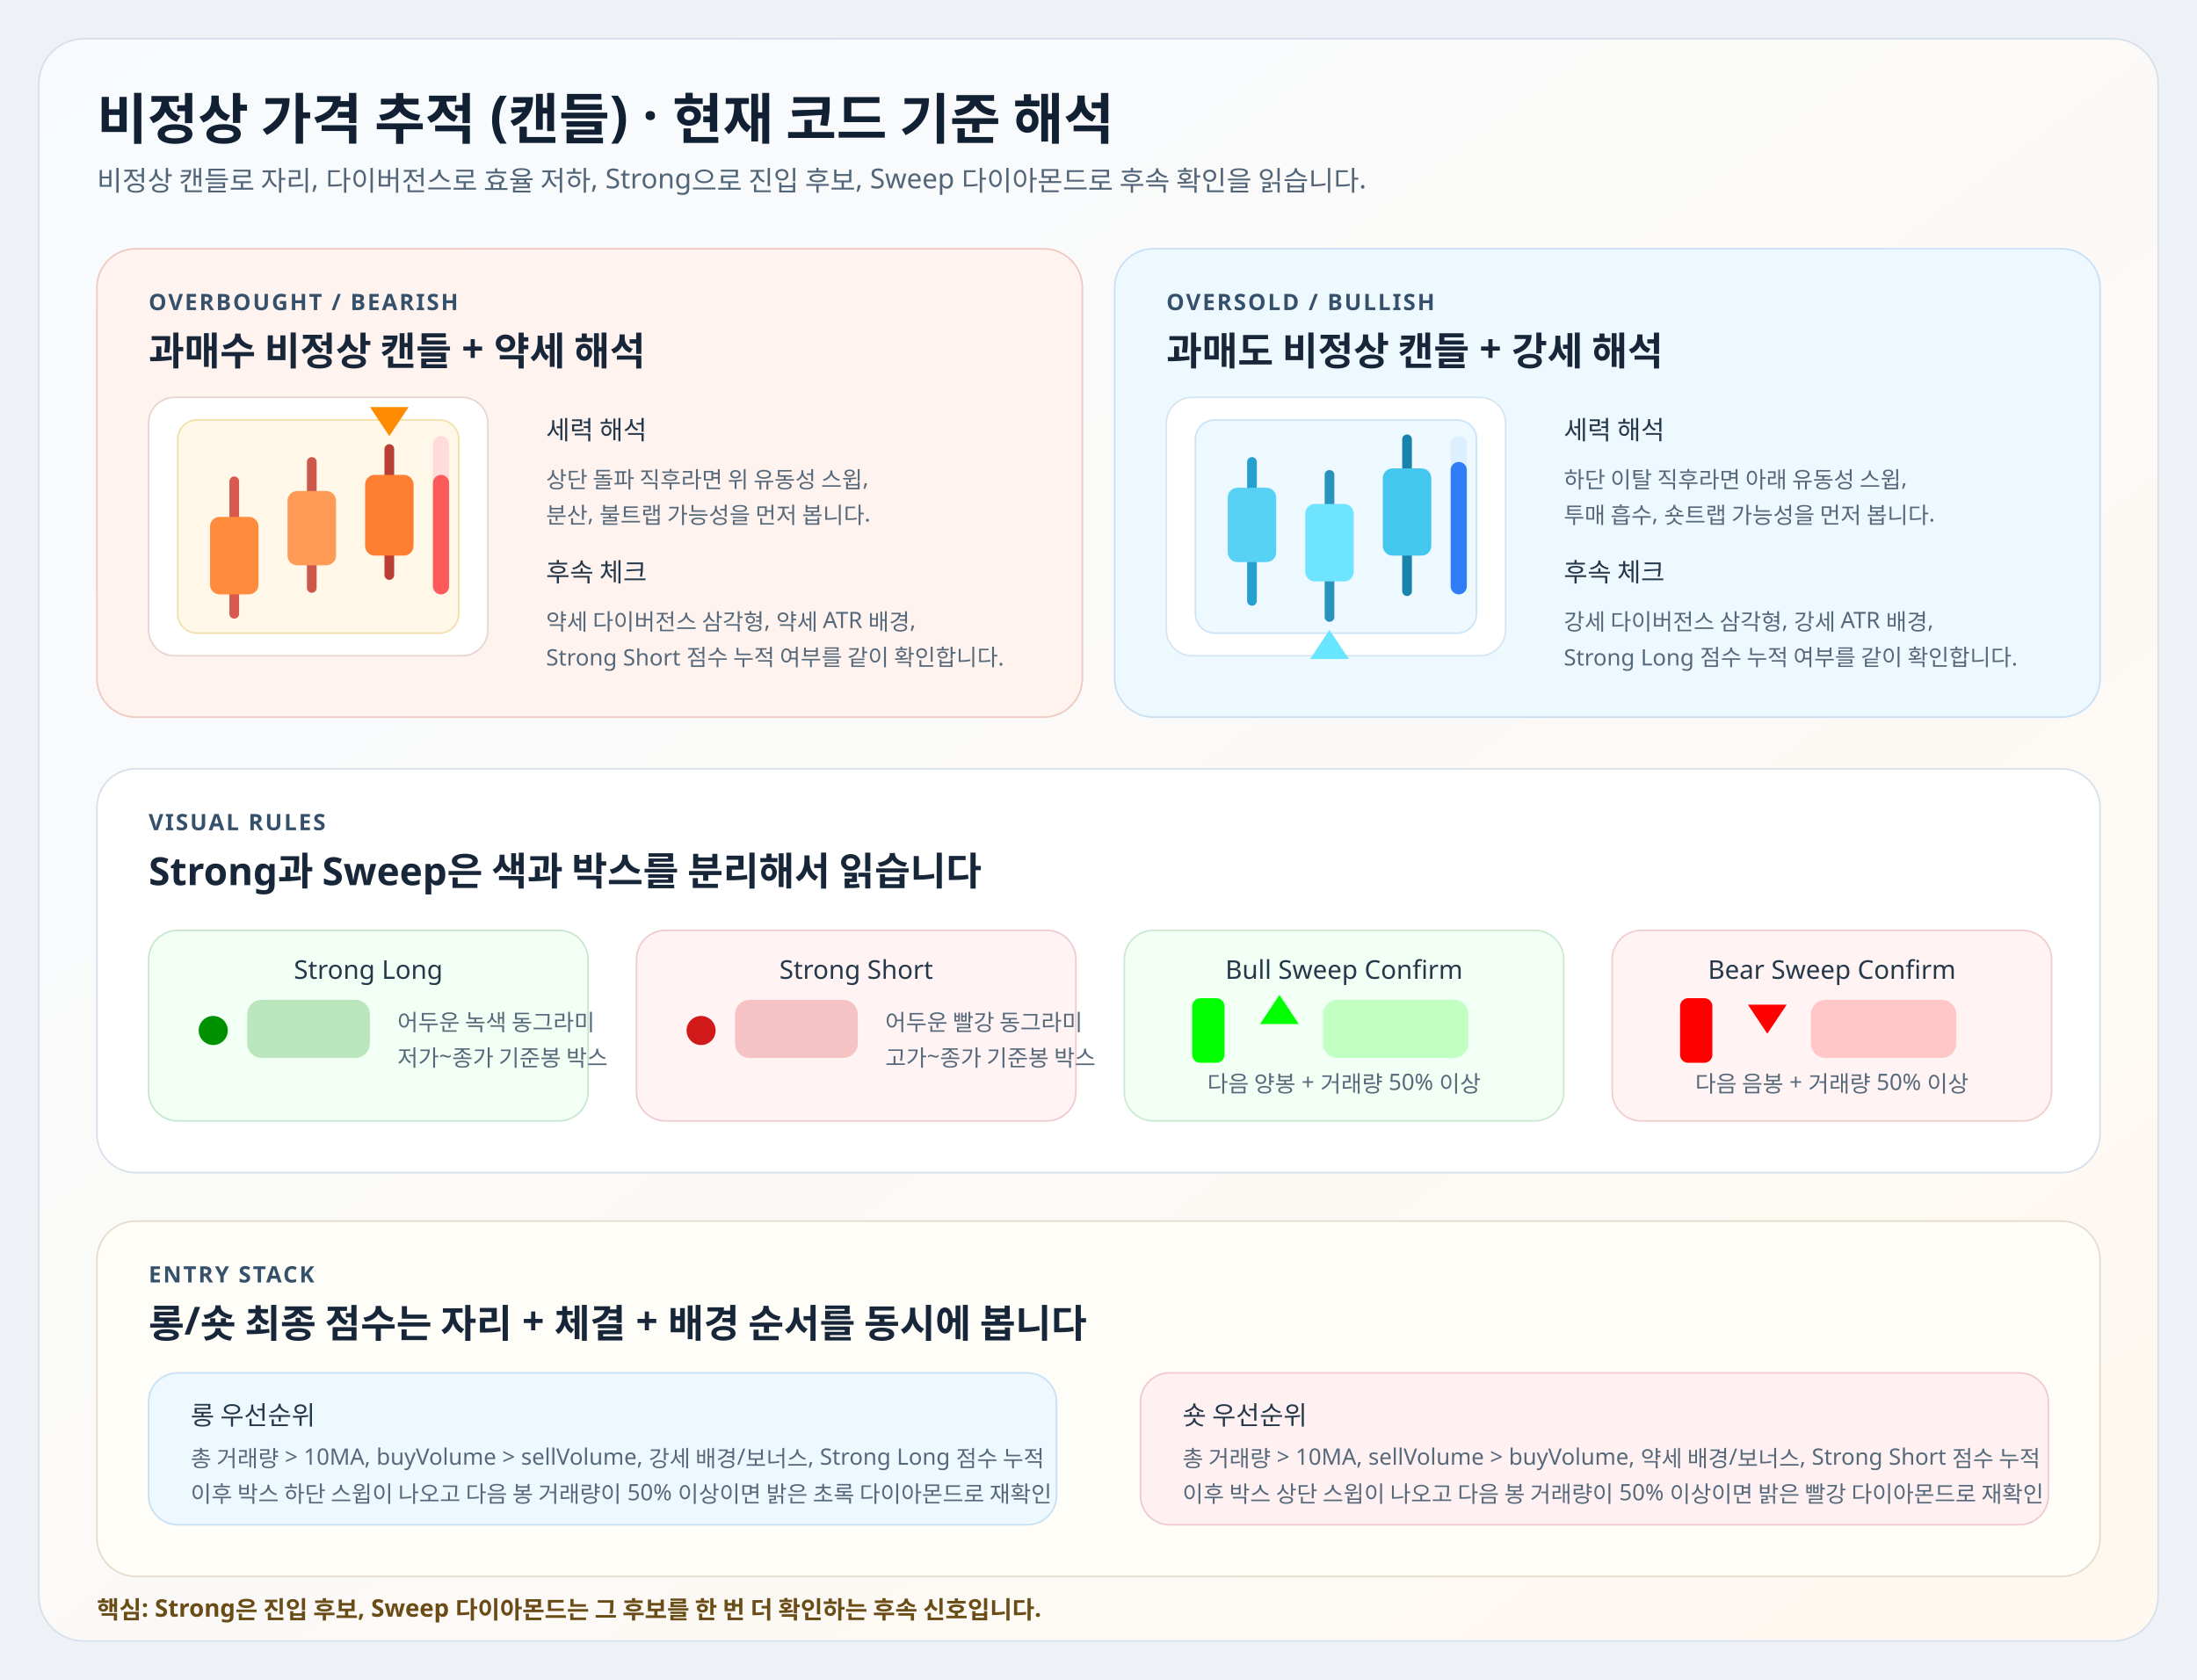
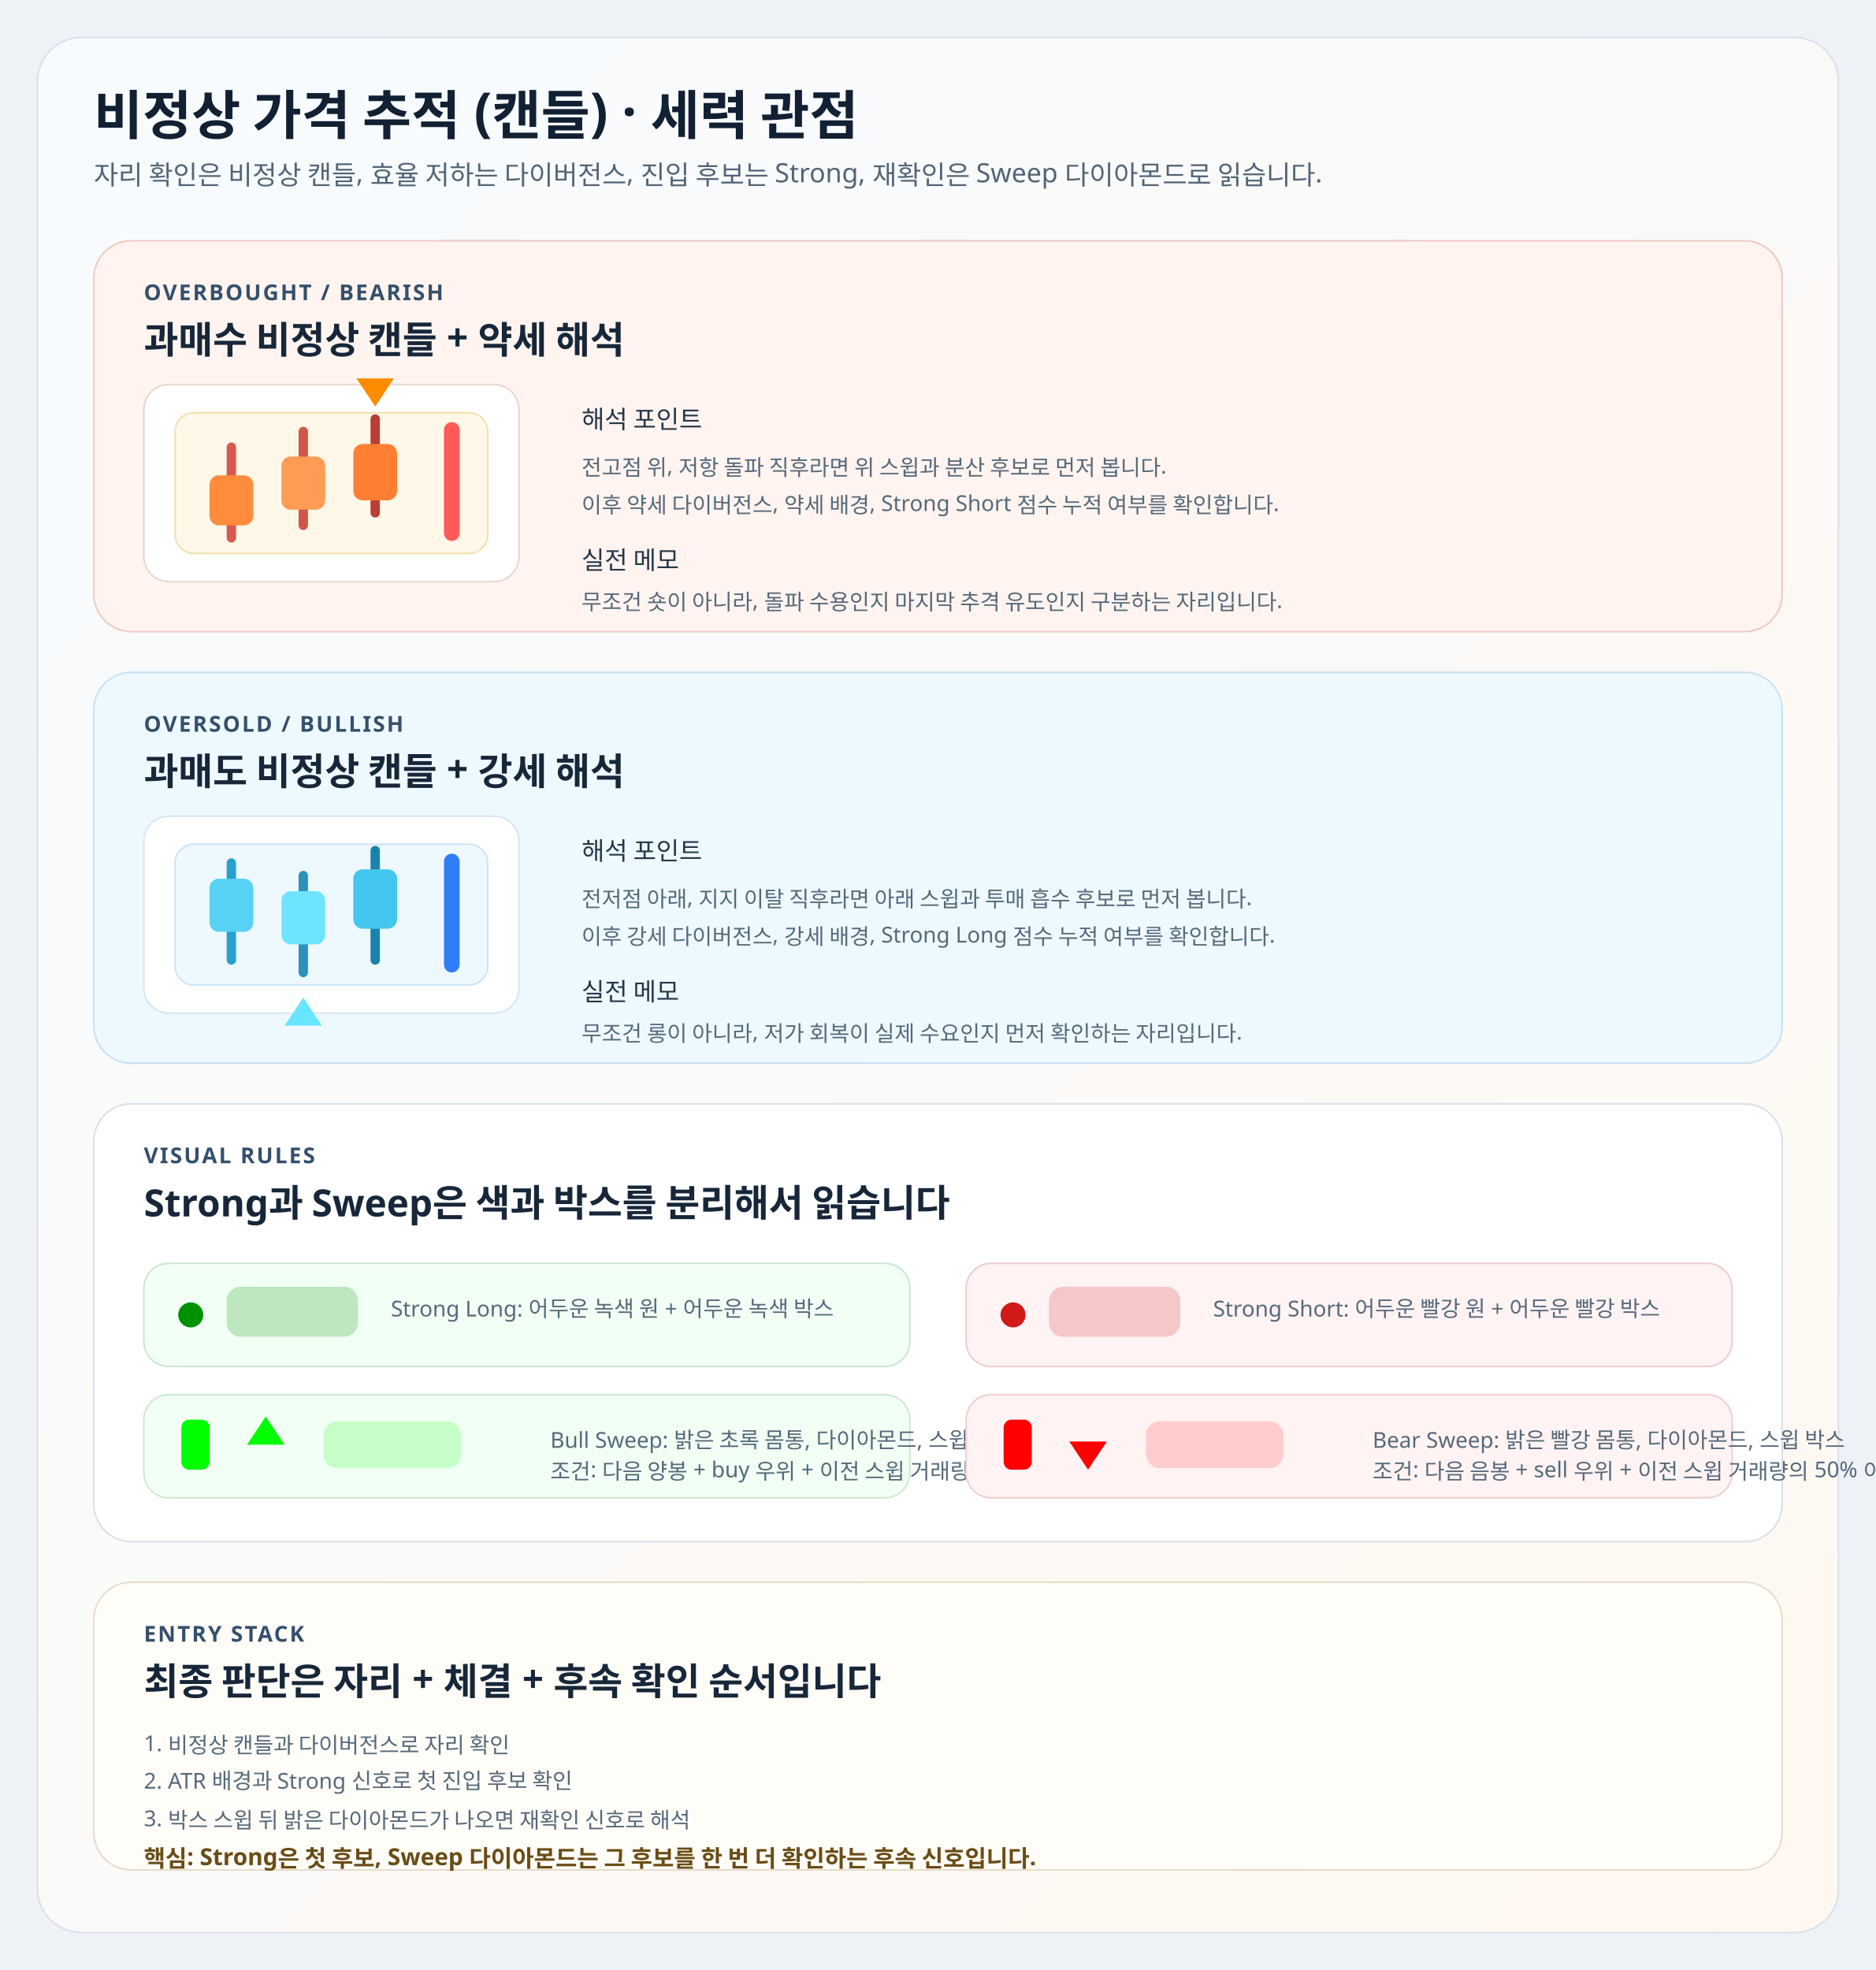
- <svg xmlns="http://www.w3.org/2000/svg" width="1360" height="1040" viewBox="0 0 1360 1040" role="img" aria-labelledby="title desc">
+ <svg xmlns="http://www.w3.org/2000/svg" width="1200" height="1260" viewBox="0 0 1200 1260" role="img" aria-labelledby="title desc">
  <defs>
    <linearGradient id="bg" x1="0%" y1="0%" x2="100%" y2="100%">
      <stop offset="0%" stop-color="#f7fbff" />
      <stop offset="100%" stop-color="#fff8f0" />
    </linearGradient>
    <style>
      .title { font: 700 34px 'Pretendard','Apple SD Gothic Neo','Malgun Gothic',sans-serif; fill: #122033; }
      .subtitle { font: 500 17px 'Pretendard','Apple SD Gothic Neo','Malgun Gothic',sans-serif; fill: #526578; }
      .label { font: 700 14px 'Pretendard','Apple SD Gothic Neo','Malgun Gothic',sans-serif; fill: #35506b; letter-spacing: 0.08em; }
      .cardTitle { font: 700 24px 'Pretendard','Apple SD Gothic Neo','Malgun Gothic',sans-serif; fill: #172739; }
      .body { font: 500 16px 'Pretendard','Apple SD Gothic Neo','Malgun Gothic',sans-serif; fill: #25384a; }
      .small { font: 500 14px 'Pretendard','Apple SD Gothic Neo','Malgun Gothic',sans-serif; fill: #56697b; }
      .note { font: 700 15px 'Pretendard','Apple SD Gothic Neo','Malgun Gothic',sans-serif; fill: #6a4c16; }
      .center { text-anchor: middle; }
    </style>
  </defs>
-   <rect width="1360" height="1040" fill="#eef2f7" />
-   <rect x="24" y="24" width="1312" height="992" rx="28" fill="url(#bg)" stroke="#d7e0ea" />
-   <text x="60" y="86" class="title">비정상 가격 추적 (캔들) · 현재 코드 기준 해석</text>
-   <text x="60" y="118" class="subtitle">비정상 캔들로 자리, 다이버전스로 효율 저하, Strong으로 진입 후보, Sweep 다이아몬드로 후속 확인을 읽습니다.</text>
-   <rect x="60" y="154" width="610" height="290" rx="24" fill="#fff3ef" stroke="#efc9c0" />
+   <rect width="1200" height="1260" fill="#eef2f7" />
+   <rect x="24" y="24" width="1152" height="1212" rx="28" fill="url(#bg)" stroke="#d7e0ea" />
+   <text x="60" y="86" class="title">비정상 가격 추적 (캔들) · 세력 관점</text>
+   <text x="60" y="118" class="subtitle">자리 확인은 비정상 캔들, 효율 저하는 다이버전스, 진입 후보는 Strong, 재확인은 Sweep 다이아몬드로 읽습니다.</text>
+   <rect x="60" y="154" width="1080" height="250" rx="24" fill="#fff4ef" stroke="#efc9c0" />
  <text x="92" y="192" class="label">OVERBOUGHT / BEARISH</text>
  <text x="92" y="226" class="cardTitle">과매수 비정상 캔들 + 약세 해석</text>
-   <rect x="92" y="246" width="210" height="160" rx="16" fill="#ffffff" stroke="#e7d5cf" />
-   <rect x="110" y="260" width="174" height="132" rx="12" fill="#fff7e8" stroke="#f2dfaa" />
-   <line x1="145" y1="380" x2="145" y2="298" stroke="#d85a4f" stroke-width="6" stroke-linecap="round" />
-   <rect x="130" y="320" width="30" height="48" rx="6" fill="#ff8c3c" />
-   <line x1="193" y1="364" x2="193" y2="286" stroke="#cd5849" stroke-width="6" stroke-linecap="round" />
-   <rect x="178" y="304" width="30" height="46" rx="6" fill="#ff9b54" />
-   <line x1="241" y1="356" x2="241" y2="278" stroke="#ba3e34" stroke-width="6" stroke-linecap="round" />
-   <rect x="226" y="294" width="30" height="50" rx="6" fill="#ff7f32" />
-   <polygon points="241,270 229,252 253,252" fill="#ff8c00" />
-   <rect x="268" y="270" width="10" height="98" rx="5" fill="#ffdbdb" />
-   <rect x="268" y="294" width="10" height="74" rx="5" fill="#ff5a5a" />
-   <text x="338" y="272" class="body">세력 해석</text>
-   <text x="338" y="302" class="small">상단 돌파 직후라면 위 유동성 스윕,</text>
-   <text x="338" y="324" class="small">분산, 불트랩 가능성을 먼저 봅니다.</text>
-   <text x="338" y="360" class="body">후속 체크</text>
-   <text x="338" y="390" class="small">약세 다이버전스 삼각형, 약세 ATR 배경,</text>
-   <text x="338" y="412" class="small">Strong Short 점수 누적 여부를 같이 확인합니다.</text>
-   <rect x="690" y="154" width="610" height="290" rx="24" fill="#eef9ff" stroke="#c8e0f4" />
-   <text x="722" y="192" class="label">OVERSOLD / BULLISH</text>
-   <text x="722" y="226" class="cardTitle">과매도 비정상 캔들 + 강세 해석</text>
-   <rect x="722" y="246" width="210" height="160" rx="16" fill="#ffffff" stroke="#d6e5f2" />
-   <rect x="740" y="260" width="174" height="132" rx="12" fill="#eef8ff" stroke="#cbe4f7" />
-   <line x1="775" y1="286" x2="775" y2="372" stroke="#25a0cf" stroke-width="6" stroke-linecap="round" />
-   <rect x="760" y="302" width="30" height="46" rx="6" fill="#57d2f5" />
-   <line x1="823" y1="294" x2="823" y2="382" stroke="#2a93bc" stroke-width="6" stroke-linecap="round" />
-   <rect x="808" y="312" width="30" height="48" rx="6" fill="#6fe4ff" />
-   <line x1="871" y1="272" x2="871" y2="366" stroke="#1a83ab" stroke-width="6" stroke-linecap="round" />
-   <rect x="856" y="290" width="30" height="54" rx="6" fill="#44c7ee" />
-   <polygon points="823,390 811,408 835,408" fill="#69e6ff" />
-   <rect x="898" y="270" width="10" height="98" rx="5" fill="#dcefff" />
-   <rect x="898" y="286" width="10" height="82" rx="5" fill="#2f7ef7" />
-   <text x="968" y="272" class="body">세력 해석</text>
-   <text x="968" y="302" class="small">하단 이탈 직후라면 아래 유동성 스윕,</text>
-   <text x="968" y="324" class="small">투매 흡수, 숏트랩 가능성을 먼저 봅니다.</text>
-   <text x="968" y="360" class="body">후속 체크</text>
-   <text x="968" y="390" class="small">강세 다이버전스 삼각형, 강세 ATR 배경,</text>
-   <text x="968" y="412" class="small">Strong Long 점수 누적 여부를 같이 확인합니다.</text>
-   <rect x="60" y="476" width="1240" height="250" rx="24" fill="#ffffff" stroke="#d7e0ea" />
-   <text x="92" y="514" class="label">VISUAL RULES</text>
-   <text x="92" y="548" class="cardTitle">Strong과 Sweep은 색과 박스를 분리해서 읽습니다</text>
-   <rect x="92" y="576" width="272" height="118" rx="18" fill="#f2fff5" stroke="#c9e6d0" />
-   <text x="228" y="606" class="body center">Strong Long</text>
-   <circle cx="132" cy="638" r="9" fill="#009100" />
-   <rect x="154" y="620" width="74" height="34" rx="8" fill="#009100" opacity="0.23" stroke="#009100" stroke-width="2" />
-   <text x="246" y="638" class="small">어두운 녹색 동그라미</text>
-   <text x="246" y="660" class="small">저가~종가 기준봉 박스</text>
-   <rect x="394" y="576" width="272" height="118" rx="18" fill="#fff3f4" stroke="#efcbcf" />
-   <text x="530" y="606" class="body center">Strong Short</text>
-   <circle cx="434" cy="638" r="9" fill="#d21919" />
-   <rect x="456" y="620" width="74" height="34" rx="8" fill="#d21919" opacity="0.22" stroke="#d21919" stroke-width="2" />
-   <text x="548" y="638" class="small">어두운 빨강 동그라미</text>
-   <text x="548" y="660" class="small">고가~종가 기준봉 박스</text>
-   <rect x="696" y="576" width="272" height="118" rx="18" fill="#f1fff4" stroke="#cde9d1" />
-   <text x="832" y="606" class="body center">Bull Sweep Confirm</text>
-   <rect x="738" y="618" width="20" height="40" rx="5" fill="#00ff00" />
-   <polygon points="792,616 804,634 780,634" fill="#00ff00" />
-   <rect x="820" y="620" width="88" height="34" rx="8" fill="#00ff00" opacity="0.20" stroke="#00ff00" stroke-width="2" />
-   <text x="832" y="676" class="small center">다음 양봉 + 거래량 50% 이상</text>
-   <rect x="998" y="576" width="272" height="118" rx="18" fill="#fff3f3" stroke="#f0cece" />
-   <text x="1134" y="606" class="body center">Bear Sweep Confirm</text>
-   <rect x="1040" y="618" width="20" height="40" rx="5" fill="#ff0000" />
-   <polygon points="1094,640 1106,622 1082,622" fill="#ff0000" />
-   <rect x="1122" y="620" width="88" height="34" rx="8" fill="#ff0000" opacity="0.18" stroke="#ff0000" stroke-width="2" />
-   <text x="1134" y="676" class="small center">다음 음봉 + 거래량 50% 이상</text>
-   <rect x="60" y="756" width="1240" height="220" rx="24" fill="#fffdf8" stroke="#e6dccb" />
-   <text x="92" y="794" class="label">ENTRY STACK</text>
-   <text x="92" y="828" class="cardTitle">롱/숏 최종 점수는 자리 + 체결 + 배경 순서를 동시에 봅니다</text>
-   <rect x="92" y="850" width="562" height="94" rx="18" fill="#eef9ff" stroke="#c8e0f4" />
-   <text x="118" y="882" class="body">롱 우선순위</text>
-   <text x="118" y="908" class="small">총 거래량 &gt; 10MA, buyVolume &gt; sellVolume, 강세 배경/보너스, Strong Long 점수 누적</text>
-   <text x="118" y="930" class="small">이후 박스 하단 스윕이 나오고 다음 봉 거래량이 50% 이상이면 밝은 초록 다이아몬드로 재확인</text>
-   <rect x="706" y="850" width="562" height="94" rx="18" fill="#fff1f2" stroke="#efc9cf" />
-   <text x="732" y="882" class="body">숏 우선순위</text>
-   <text x="732" y="908" class="small">총 거래량 &gt; 10MA, sellVolume &gt; buyVolume, 약세 배경/보너스, Strong Short 점수 누적</text>
-   <text x="732" y="930" class="small">이후 박스 상단 스윕이 나오고 다음 봉 거래량이 50% 이상이면 밝은 빨강 다이아몬드로 재확인</text>
-   <text x="60" y="1002" class="note">핵심: Strong은 진입 후보, Sweep 다이아몬드는 그 후보를 한 번 더 확인하는 후속 신호입니다.</text>
+   <rect x="92" y="246" width="240" height="126" rx="16" fill="#ffffff" stroke="#e7d5cf" />
+   <rect x="112" y="264" width="200" height="90" rx="12" fill="#fff7e8" stroke="#f2dfaa" />
+   <line x1="148" y1="344" x2="148" y2="286" stroke="#d85a4f" stroke-width="6" stroke-linecap="round" />
+   <rect x="134" y="304" width="28" height="32" rx="6" fill="#ff8c3c" />
+   <line x1="194" y1="336" x2="194" y2="276" stroke="#cd5849" stroke-width="6" stroke-linecap="round" />
+   <rect x="180" y="292" width="28" height="34" rx="6" fill="#ff9b54" />
+   <line x1="240" y1="328" x2="240" y2="268" stroke="#ba3e34" stroke-width="6" stroke-linecap="round" />
+   <rect x="226" y="284" width="28" height="36" rx="6" fill="#ff7f32" />
+   <polygon points="240,260 228,242 252,242" fill="#ff8c00" />
+   <rect x="284" y="270" width="10" height="76" rx="5" fill="#ff5959" />
+   <text x="372" y="274" class="body">해석 포인트</text>
+   <text x="372" y="304" class="small">전고점 위, 저항 돌파 직후라면 위 스윕과 분산 후보로 먼저 봅니다.</text>
+   <text x="372" y="328" class="small">이후 약세 다이버전스, 약세 배경, Strong Short 점수 누적 여부를 확인합니다.</text>
+   <text x="372" y="364" class="body">실전 메모</text>
+   <text x="372" y="390" class="small">무조건 숏이 아니라, 돌파 수용인지 마지막 추격 유도인지 구분하는 자리입니다.</text>
+   <rect x="60" y="430" width="1080" height="250" rx="24" fill="#eef9ff" stroke="#c8e0f4" />
+   <text x="92" y="468" class="label">OVERSOLD / BULLISH</text>
+   <text x="92" y="502" class="cardTitle">과매도 비정상 캔들 + 강세 해석</text>
+   <rect x="92" y="522" width="240" height="126" rx="16" fill="#ffffff" stroke="#d6e5f2" />
+   <rect x="112" y="540" width="200" height="90" rx="12" fill="#eef8ff" stroke="#cbe4f7" />
+   <line x1="148" y1="552" x2="148" y2="614" stroke="#25a0cf" stroke-width="6" stroke-linecap="round" />
+   <rect x="134" y="562" width="28" height="34" rx="6" fill="#57d2f5" />
+   <line x1="194" y1="560" x2="194" y2="622" stroke="#2a93bc" stroke-width="6" stroke-linecap="round" />
+   <rect x="180" y="570" width="28" height="34" rx="6" fill="#6fe4ff" />
+   <line x1="240" y1="544" x2="240" y2="614" stroke="#1a83ab" stroke-width="6" stroke-linecap="round" />
+   <rect x="226" y="556" width="28" height="38" rx="6" fill="#44c7ee" />
+   <polygon points="194,638 182,656 206,656" fill="#69e6ff" />
+   <rect x="284" y="546" width="10" height="76" rx="5" fill="#2f7ef7" />
+   <text x="372" y="550" class="body">해석 포인트</text>
+   <text x="372" y="580" class="small">전저점 아래, 지지 이탈 직후라면 아래 스윕과 투매 흡수 후보로 먼저 봅니다.</text>
+   <text x="372" y="604" class="small">이후 강세 다이버전스, 강세 배경, Strong Long 점수 누적 여부를 확인합니다.</text>
+   <text x="372" y="640" class="body">실전 메모</text>
+   <text x="372" y="666" class="small">무조건 롱이 아니라, 저가 회복이 실제 수요인지 먼저 확인하는 자리입니다.</text>
+   <rect x="60" y="706" width="1080" height="280" rx="24" fill="#ffffff" stroke="#d7e0ea" />
+   <text x="92" y="744" class="label">VISUAL RULES</text>
+   <text x="92" y="778" class="cardTitle">Strong과 Sweep은 색과 박스를 분리해서 읽습니다</text>
+   <rect x="92" y="808" width="490" height="66" rx="16" fill="#f2fff5" stroke="#c9e6d0" />
+   <circle cx="122" cy="841" r="8" fill="#009100" />
+   <rect x="146" y="824" width="82" height="30" rx="8" fill="#009100" opacity="0.22" stroke="#009100" stroke-width="2" />
+   <text x="250" y="842" class="small">Strong Long: 어두운 녹색 원 + 어두운 녹색 박스</text>
+   <rect x="618" y="808" width="490" height="66" rx="16" fill="#fff3f4" stroke="#efcbcf" />
+   <circle cx="648" cy="841" r="8" fill="#d21919" />
+   <rect x="672" y="824" width="82" height="30" rx="8" fill="#d21919" opacity="0.20" stroke="#d21919" stroke-width="2" />
+   <text x="776" y="842" class="small">Strong Short: 어두운 빨강 원 + 어두운 빨강 박스</text>
+   <rect x="92" y="892" width="490" height="66" rx="16" fill="#f1fff4" stroke="#cde9d1" />
+   <rect x="116" y="908" width="18" height="32" rx="5" fill="#00ff00" />
+   <polygon points="170,906 182,924 158,924" fill="#00ff00" />
+   <rect x="208" y="910" width="86" height="28" rx="8" fill="#00ff00" opacity="0.18" stroke="#00ff00" stroke-width="2" />
+   <text x="352" y="926" class="small">Bull Sweep: 밝은 초록 몸통, 다이아몬드, 스윕 박스</text>
+   <text x="352" y="946" class="small">조건: 다음 양봉 + buy 우위 + 이전 스윕 거래량의 50% 이상</text>
+   <rect x="618" y="892" width="490" height="66" rx="16" fill="#fff3f3" stroke="#f0cece" />
+   <rect x="642" y="908" width="18" height="32" rx="5" fill="#ff0000" />
+   <polygon points="696,940 708,922 684,922" fill="#ff0000" />
+   <rect x="734" y="910" width="86" height="28" rx="8" fill="#ff0000" opacity="0.16" stroke="#ff0000" stroke-width="2" />
+   <text x="878" y="926" class="small">Bear Sweep: 밝은 빨강 몸통, 다이아몬드, 스윕 박스</text>
+   <text x="878" y="946" class="small">조건: 다음 음봉 + sell 우위 + 이전 스윕 거래량의 50% 이상</text>
+   <rect x="60" y="1012" width="1080" height="184" rx="24" fill="#fffdf8" stroke="#e6dccb" />
+   <text x="92" y="1050" class="label">ENTRY STACK</text>
+   <text x="92" y="1084" class="cardTitle">최종 판단은 자리 + 체결 + 후속 확인 순서입니다</text>
+   <text x="92" y="1120" class="small">1. 비정상 캔들과 다이버전스로 자리 확인</text>
+   <text x="92" y="1144" class="small">2. ATR 배경과 Strong 신호로 첫 진입 후보 확인</text>
+   <text x="92" y="1168" class="small">3. 박스 스윕 뒤 밝은 다이아몬드가 나오면 재확인 신호로 해석</text>
+   <text x="92" y="1194" class="note">핵심: Strong은 첫 후보, Sweep 다이아몬드는 그 후보를 한 번 더 확인하는 후속 신호입니다.</text>
</svg>
